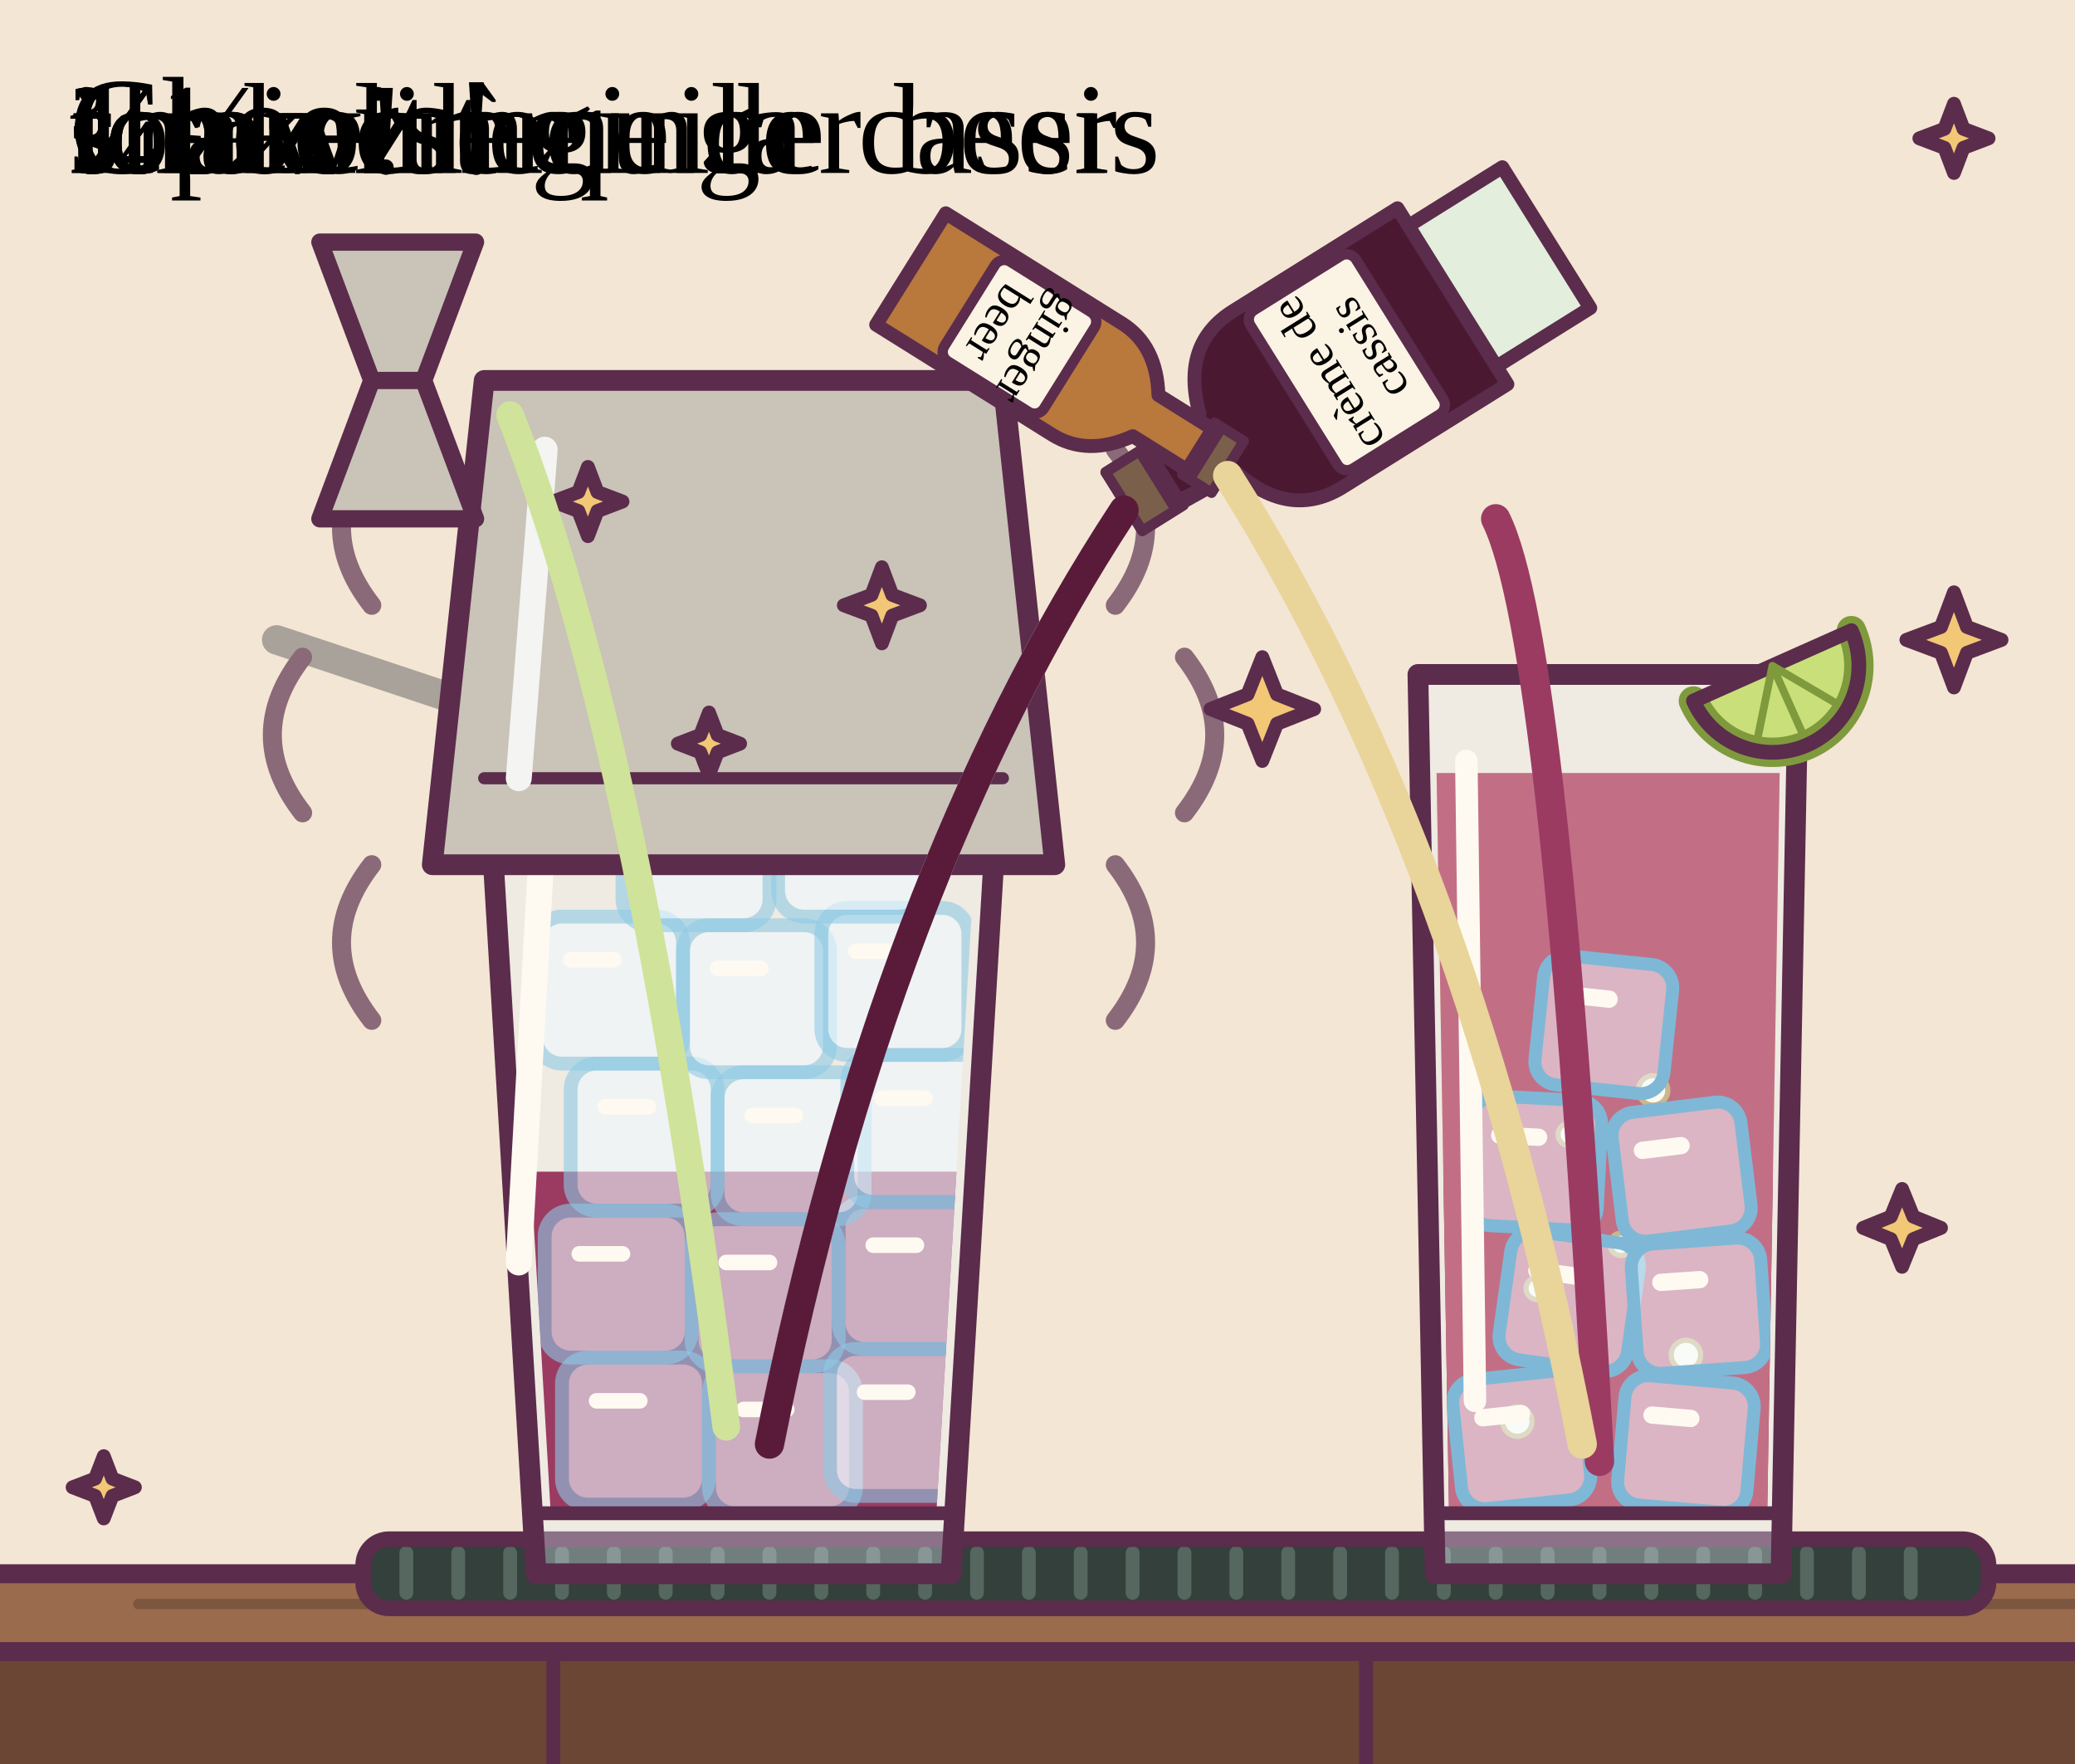
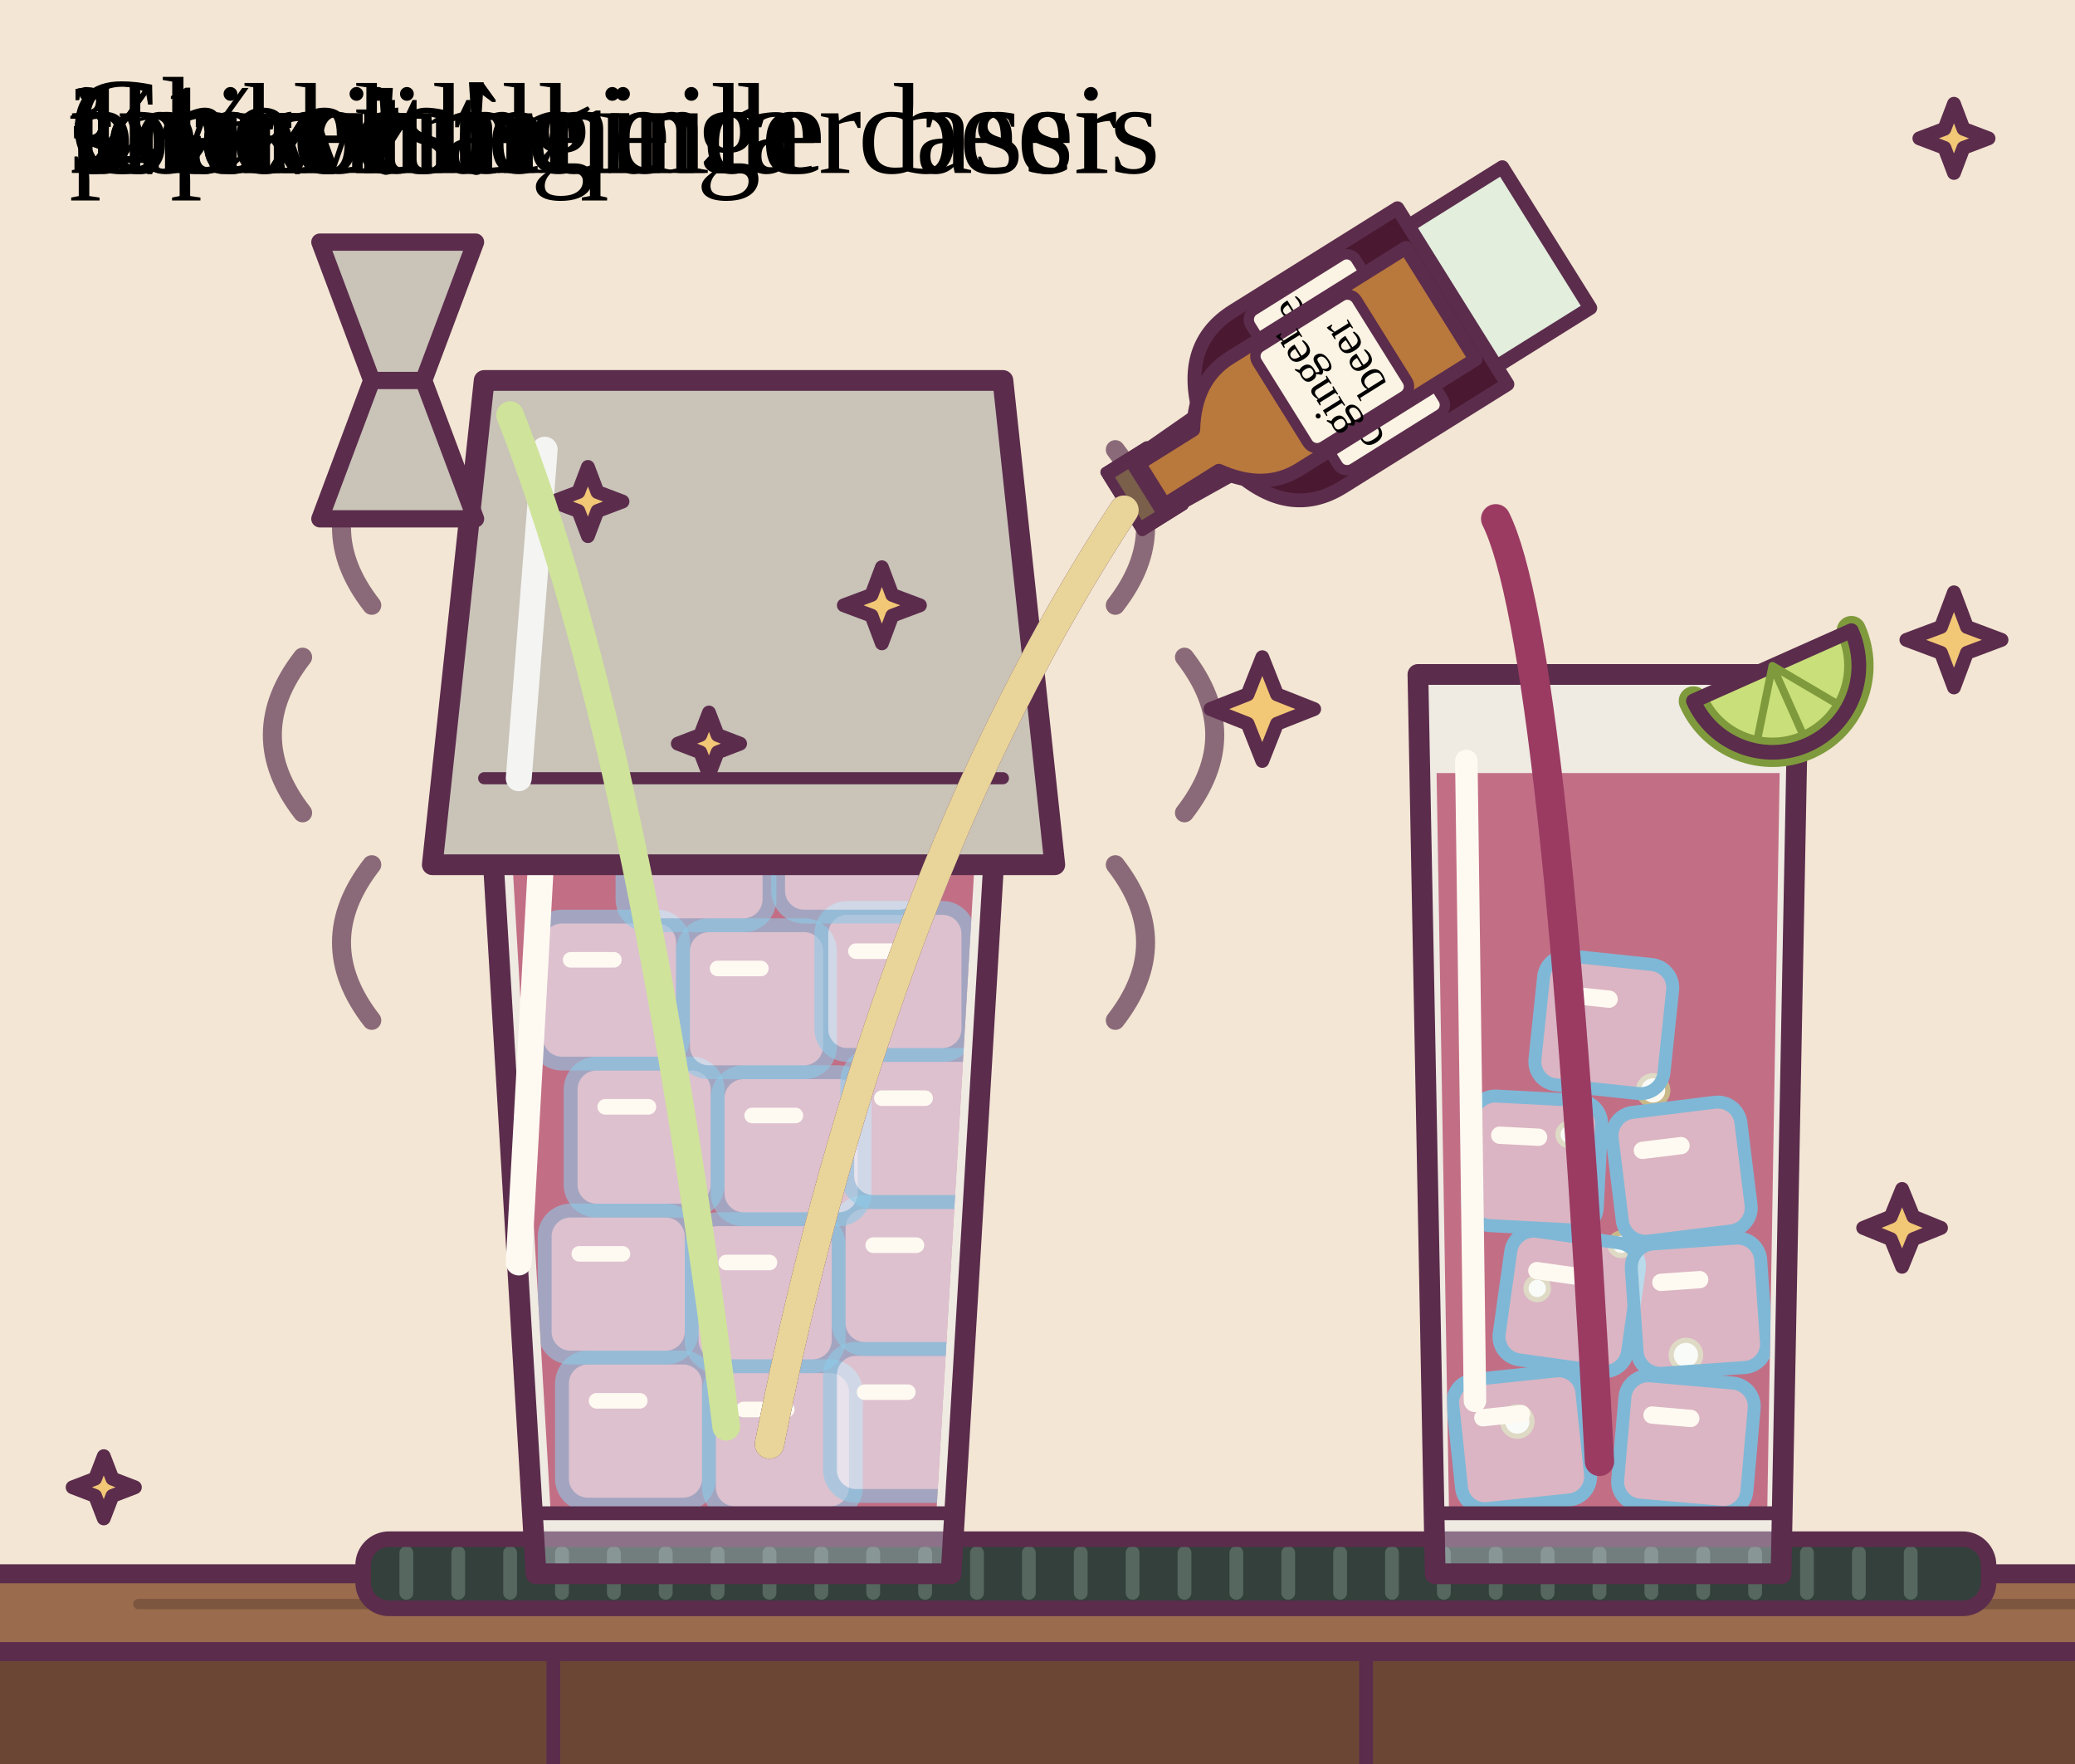
- <svg viewBox="0 0 240 204" role="img" aria-label="How to make an El Diablo, step by step: Combine ingredients. Add the tequila, lime juice and crème de cassis to your shaker. Shake. Add ice and shake hard, until frosty cold. Strain over fresh ice. Strain into a highball glass full of fresh ice. Top with ginger beer. Garnish. A lime wedge on the rim. Cheers!">
+ <svg viewBox="0 0 240 204" role="img" aria-label="How to make an El Diablo, step by step: Combine ingredients. Add the tequila, lime juice and crème de cassis to your shaker. Shake. Add ice and shake hard, until frosty cold. Top with ginger beer. Pour it right into the shaker, and give it a gentle swirl. Pour it all in. Pour everything, ice and all, into a highball glass. The drink is already chilling on that ice. Garnish. A lime wedge on the rim. Cheers!">
  <g transform="translate(-104 -14)">
    <g filter="url(#wash)">
      <rect x="0" y="0" width="400" height="236" fill="#f3e6d4" />
    </g>
    <rect x="0" y="196" width="400" height="40" fill="#6e4b39" />
    <g filter="url(#wash)">
      <rect x="0" y="196" width="400" height="9" fill="#9a6b4c" />
      <rect x="0" y="205" width="400" height="31" fill="#6b4634" />
    </g>
    <g filter="url(#crayon)" fill="none" stroke="#5b2c4c" stroke-width="2.2" stroke-linecap="round" stroke-linejoin="round">
      <path d="M0 196 H400 M0 205 H400" />
      <path d="M64 205 V236" stroke-width="1.6" />
      <path d="M168 205 V236" stroke-width="1.6" />
      <path d="M262 205 V236" stroke-width="1.6" />
      <path d="M352 205 V236" stroke-width="1.6" />
      <path d="M22 199.5 h38" stroke="#7d5640" stroke-width="1.2" />
      <path d="M120 199.5 h54" stroke="#7d5640" stroke-width="1.2" />
      <path d="M230 199.5 h30" stroke="#7d5640" stroke-width="1.2" />
      <path d="M300 199.5 h46" stroke="#7d5640" stroke-width="1.2" />
    </g>
    <rect x="146" y="192" width="188" height="8" rx="3" fill="#33403b" />
    <path d="M151 193.6 v4.6" stroke="#55675f" stroke-width="1.6" stroke-linecap="round" />
    <path d="M157 193.6 v4.6" stroke="#55675f" stroke-width="1.6" stroke-linecap="round" />
    <path d="M163 193.6 v4.6" stroke="#55675f" stroke-width="1.6" stroke-linecap="round" />
    <path d="M169 193.6 v4.6" stroke="#55675f" stroke-width="1.6" stroke-linecap="round" />
    <path d="M175 193.6 v4.6" stroke="#55675f" stroke-width="1.6" stroke-linecap="round" />
    <path d="M181 193.6 v4.6" stroke="#55675f" stroke-width="1.6" stroke-linecap="round" />
    <path d="M187 193.6 v4.6" stroke="#55675f" stroke-width="1.6" stroke-linecap="round" />
    <path d="M193 193.6 v4.6" stroke="#55675f" stroke-width="1.6" stroke-linecap="round" />
    <path d="M199 193.6 v4.6" stroke="#55675f" stroke-width="1.6" stroke-linecap="round" />
    <path d="M205 193.6 v4.6" stroke="#55675f" stroke-width="1.6" stroke-linecap="round" />
    <path d="M211 193.6 v4.6" stroke="#55675f" stroke-width="1.6" stroke-linecap="round" />
    <path d="M217 193.6 v4.6" stroke="#55675f" stroke-width="1.6" stroke-linecap="round" />
    <path d="M223 193.6 v4.6" stroke="#55675f" stroke-width="1.6" stroke-linecap="round" />
    <path d="M229 193.6 v4.6" stroke="#55675f" stroke-width="1.6" stroke-linecap="round" />
    <path d="M235 193.6 v4.6" stroke="#55675f" stroke-width="1.6" stroke-linecap="round" />
    <path d="M241 193.6 v4.6" stroke="#55675f" stroke-width="1.6" stroke-linecap="round" />
    <path d="M247 193.6 v4.6" stroke="#55675f" stroke-width="1.6" stroke-linecap="round" />
    <path d="M253 193.6 v4.6" stroke="#55675f" stroke-width="1.6" stroke-linecap="round" />
    <path d="M259 193.6 v4.6" stroke="#55675f" stroke-width="1.6" stroke-linecap="round" />
    <path d="M265 193.6 v4.6" stroke="#55675f" stroke-width="1.6" stroke-linecap="round" />
    <path d="M271 193.6 v4.6" stroke="#55675f" stroke-width="1.6" stroke-linecap="round" />
    <path d="M277 193.6 v4.6" stroke="#55675f" stroke-width="1.6" stroke-linecap="round" />
    <path d="M283 193.6 v4.6" stroke="#55675f" stroke-width="1.6" stroke-linecap="round" />
    <path d="M289 193.6 v4.6" stroke="#55675f" stroke-width="1.6" stroke-linecap="round" />
    <path d="M295 193.6 v4.6" stroke="#55675f" stroke-width="1.6" stroke-linecap="round" />
    <path d="M301 193.6 v4.6" stroke="#55675f" stroke-width="1.6" stroke-linecap="round" />
    <path d="M307 193.6 v4.6" stroke="#55675f" stroke-width="1.6" stroke-linecap="round" />
    <path d="M313 193.6 v4.6" stroke="#55675f" stroke-width="1.6" stroke-linecap="round" />
    <path d="M319 193.6 v4.6" stroke="#55675f" stroke-width="1.6" stroke-linecap="round" />
    <path d="M325 193.6 v4.6" stroke="#55675f" stroke-width="1.6" stroke-linecap="round" />
    <g filter="url(#crayon)" fill="none" stroke="#5b2c4c" stroke-width="2.6" stroke-linecap="round" stroke-linejoin="round">
      <rect x="146" y="192" width="188" height="8" rx="3" stroke-width="1.8" />
    </g>
    <g class="twinkle d2" style="transform-origin:330px 30px">
      <path d="M330 26 L331.1 28.9 L334 30 L331.1 31.1 L330 34 L328.9 31.1 L326 30 L328.9 28.9Z" fill="#f2c776" stroke="#5b2c4c" stroke-width="1.6" stroke-linejoin="round" />
    </g>
    <g class="twinkle d3" style="transform-origin:116px 186px">
      <path d="M116 182.4 L117 185 L119.6 186 L117 187 L116 189.6 L115 187 L112.4 186 L115 185Z" fill="#f2c776" stroke="#5b2c4c" stroke-width="1.6" stroke-linejoin="round" />
    </g>
-     <g class="mix37">
-       <g class="tip36" style="transform-origin:220px 96px">
-         <g class="shk35" style="transform-origin:190px 116px">
+     <g class="mix38">
+       <g class="tip37" style="transform-origin:220px 96px">
+         <g class="shk36" style="transform-origin:190px 116px">
          <g filter="url(#wash)">
            <path d="M160 96 L220 96 L214 196 L166 196Z" fill="#e7f1fb" opacity=".35" />
          </g>
          <clipPath id="el-diablo-mx">
            <path d="M162.4 99 L217.6 99 L212.3 189 L167.7 189Z" />
          </clipPath>
          <g clip-path="url(#el-diablo-mx)">
            <g filter="url(#wash)">
-               <g class="ml13" style="transform-origin:190px 190px">
+               <g class="ml12" style="transform-origin:190px 190px">
                <rect x="158" y="174.5" width="64" height="15.5" fill="#d5e4e8" />
              </g>
-               <g class="ml14" style="transform-origin:190px 175px">
+               <g class="ml13" style="transform-origin:190px 175px">
                <rect x="158" y="167" width="64" height="8" fill="#cfe39a" />
              </g>
-               <g class="ml15" style="transform-origin:190px 167.5px">
+               <g class="ml14" style="transform-origin:190px 167.5px">
                <rect x="158" y="159.5" width="64" height="8" fill="#5a1b3a" />
              </g>
-               <g class="mixed16" style="transform-origin:190px 190px">
+               <g class="mixed15" style="transform-origin:190px 190px">
                <rect x="158" y="149.5" width="64" height="40.5" fill="#9b3b62" />
              </g>
-             </g>
-             <g class="mice17" style="transform-origin:177.5px 179.5px">
+               <g class="mtop16" style="transform-origin:190px 149.5px">
+                 <rect x="158" y="109.5" width="64" height="40.5" fill="#e9d49a" />
+               </g>
+               <g class="mswirl17">
+                 <rect x="158" y="109.5" width="64" height="80.5" fill="#c26f86" />
+               </g>
+             </g>
+             <g class="mice18" style="transform-origin:177.5px 179.5px">
              <rect x="169" y="171" width="17" height="17" rx="3" fill="#eef8ff" opacity=".6" stroke="#8ecae6" stroke-width="1.6" />
              <path d="M173 176 h5" stroke="#fffaf1" stroke-width="1.8" stroke-linecap="round" />
            </g>
-             <g class="mice18" style="transform-origin:194.5px 180.5px">
+             <g class="mice19" style="transform-origin:194.5px 180.5px">
              <rect x="186" y="172" width="17" height="17" rx="3" fill="#eef8ff" opacity=".6" stroke="#8ecae6" stroke-width="1.6" />
              <path d="M190 177 h5" stroke="#fffaf1" stroke-width="1.8" stroke-linecap="round" />
            </g>
-             <g class="mice19" style="transform-origin:208.5px 178.5px">
+             <g class="mice20" style="transform-origin:208.5px 178.5px">
              <rect x="200" y="170" width="17" height="17" rx="3" fill="#eef8ff" opacity=".6" stroke="#8ecae6" stroke-width="1.6" />
              <path d="M204 175 h5" stroke="#fffaf1" stroke-width="1.8" stroke-linecap="round" />
            </g>
-             <g class="mice20" style="transform-origin:175.5px 162.5px">
+             <g class="mice21" style="transform-origin:175.5px 162.5px">
              <rect x="167" y="154" width="17" height="17" rx="3" fill="#eef8ff" opacity=".6" stroke="#8ecae6" stroke-width="1.6" />
              <path d="M171 159 h5" stroke="#fffaf1" stroke-width="1.8" stroke-linecap="round" />
            </g>
-             <g class="mice21" style="transform-origin:192.5px 163.5px">
+             <g class="mice22" style="transform-origin:192.5px 163.5px">
              <rect x="184" y="155" width="17" height="17" rx="3" fill="#eef8ff" opacity=".6" stroke="#8ecae6" stroke-width="1.6" />
              <path d="M188 160 h5" stroke="#fffaf1" stroke-width="1.8" stroke-linecap="round" />
            </g>
-             <g class="mice22" style="transform-origin:209.5px 161.5px">
+             <g class="mice23" style="transform-origin:209.5px 161.5px">
              <rect x="201" y="153" width="17" height="17" rx="3" fill="#eef8ff" opacity=".6" stroke="#8ecae6" stroke-width="1.6" />
              <path d="M205 158 h5" stroke="#fffaf1" stroke-width="1.8" stroke-linecap="round" />
            </g>
-             <g class="mice23" style="transform-origin:178.5px 145.5px">
+             <g class="mice24" style="transform-origin:178.5px 145.5px">
              <rect x="170" y="137" width="17" height="17" rx="3" fill="#eef8ff" opacity=".6" stroke="#8ecae6" stroke-width="1.6" />
              <path d="M174 142 h5" stroke="#fffaf1" stroke-width="1.8" stroke-linecap="round" />
            </g>
-             <g class="mice24" style="transform-origin:195.5px 146.5px">
+             <g class="mice25" style="transform-origin:195.5px 146.5px">
              <rect x="187" y="138" width="17" height="17" rx="3" fill="#eef8ff" opacity=".6" stroke="#8ecae6" stroke-width="1.6" />
              <path d="M191 143 h5" stroke="#fffaf1" stroke-width="1.8" stroke-linecap="round" />
            </g>
-             <g class="mice25" style="transform-origin:210.5px 144.5px">
+             <g class="mice26" style="transform-origin:210.5px 144.5px">
              <rect x="202" y="136" width="17" height="17" rx="3" fill="#eef8ff" opacity=".6" stroke="#8ecae6" stroke-width="1.6" />
              <path d="M206 141 h5" stroke="#fffaf1" stroke-width="1.8" stroke-linecap="round" />
            </g>
-             <g class="mice26" style="transform-origin:174.5px 128.5px">
+             <g class="mice27" style="transform-origin:174.5px 128.5px">
              <rect x="166" y="120" width="17" height="17" rx="3" fill="#eef8ff" opacity=".6" stroke="#8ecae6" stroke-width="1.6" />
              <path d="M170 125 h5" stroke="#fffaf1" stroke-width="1.8" stroke-linecap="round" />
            </g>
-             <g class="mice27" style="transform-origin:191.5px 129.5px">
+             <g class="mice28" style="transform-origin:191.5px 129.5px">
              <rect x="183" y="121" width="17" height="17" rx="3" fill="#eef8ff" opacity=".6" stroke="#8ecae6" stroke-width="1.6" />
              <path d="M187 126 h5" stroke="#fffaf1" stroke-width="1.8" stroke-linecap="round" />
            </g>
-             <g class="mice28" style="transform-origin:207.5px 127.5px">
+             <g class="mice29" style="transform-origin:207.5px 127.5px">
              <rect x="199" y="119" width="17" height="17" rx="3" fill="#eef8ff" opacity=".6" stroke="#8ecae6" stroke-width="1.6" />
              <path d="M203 124 h5" stroke="#fffaf1" stroke-width="1.8" stroke-linecap="round" />
            </g>
-             <g class="mice29" style="transform-origin:184.5px 112.5px">
+             <g class="mice30" style="transform-origin:184.5px 112.5px">
              <rect x="176" y="104" width="17" height="17" rx="3" fill="#eef8ff" opacity=".6" stroke="#8ecae6" stroke-width="1.6" />
              <path d="M180 109 h5" stroke="#fffaf1" stroke-width="1.8" stroke-linecap="round" />
            </g>
-             <g class="mice30" style="transform-origin:202.5px 111.5px">
+             <g class="mice31" style="transform-origin:202.5px 111.5px">
              <rect x="194" y="103" width="17" height="17" rx="3" fill="#eef8ff" opacity=".6" stroke="#8ecae6" stroke-width="1.6" />
              <path d="M198 108 h5" stroke="#fffaf1" stroke-width="1.8" stroke-linecap="round" />
            </g>
          </g>
          <g filter="url(#crayon)" fill="none" stroke="#5b2c4c" stroke-width="2.6" stroke-linecap="round" stroke-linejoin="round">
            <path d="M160 96 L220 96 L214 196 L166 196Z" stroke-width="2.4" />
            <path d="M166 189 H214" stroke-width="1.6" />
            <path d="M167 106 L164 160" stroke="#fffaf1" stroke-width="3" />
          </g>
-           <g class="strainer31">
-             <g filter="url(#crayon)" fill="none" stroke="#5b2c4c" stroke-width="2.6" stroke-linecap="round" stroke-linejoin="round">
-               <path d="M160 96 H220" stroke="#a9a29a" stroke-width="3.4" />
-               <path d="M162 100 q3 3.4 6 0 q3 3.4 6 0 q3 3.4 6 0 q3 3.4 6 0 q3 3.4 6 0 q3 3.4 6 0 q3 3.4 6 0 q3 3.4 6 0 q3 3.4 6 0 q3 3.4 6 0" stroke="#8a8f96" stroke-width="1.5" />
-               <path d="M160 96 L136 88" stroke="#a9a29a" stroke-width="3.4" />
-             </g>
-           </g>
-           <g class="tin34">
+           <g class="strainer32" />
+           <g class="tin35">
            <g filter="url(#wash)">
              <path d="M154 114 L226 114 L220 58 L160 58Z" fill="#c9c3b8" />
            </g>
            <g filter="url(#crayon)" fill="none" stroke="#5b2c4c" stroke-width="2.6" stroke-linecap="round" stroke-linejoin="round">
              <path d="M154 114 L226 114 L220 58 L160 58Z" stroke-width="2.4" />
              <path d="M160 104 H220" stroke-width="1.4" />
              <path d="M167 66 L164 104" stroke="#f4f4f2" stroke-width="3" />
            </g>
-             <g class="frost33">
+             <g class="frost34">
              <g class="twinkle" style="transform-origin:172px 72px">
                <path d="M172 68 L173.1 70.9 L176 72 L173.1 73.1 L172 76 L170.9 73.1 L168 72 L170.9 70.9Z" fill="#f2c776" stroke="#5b2c4c" stroke-width="1.6" stroke-linejoin="round" />
              </g>
              <g class="twinkle d2" style="transform-origin:206px 84px">
                <path d="M206 79.6 L207.2 82.8 L210.4 84 L207.2 85.2 L206 88.4 L204.8 85.2 L201.6 84 L204.8 82.8Z" fill="#f2c776" stroke="#5b2c4c" stroke-width="1.6" stroke-linejoin="round" />
              </g>
              <g class="twinkle d3" style="transform-origin:186px 100px">
                <path d="M186 96.4 L187 99 L189.6 100 L187 101 L186 103.6 L185 101 L182.4 100 L185 99Z" fill="#f2c776" stroke="#5b2c4c" stroke-width="1.6" stroke-linejoin="round" />
              </g>
            </g>
          </g>
        </g>
-         <g class="whoosh32">
+         <g class="whoosh33">
          <g filter="url(#crayon)" fill="none" stroke="#5b2c4c" stroke-width="2.6" stroke-linecap="round" stroke-linejoin="round">
            <path d="M147 66 q-7 9 0 18 M139 90 q-7 9 0 18 M147 114 q-7 9 0 18 M233 66 q7 9 0 18 M241 90 q7 9 0 18 M233 114 q7 9 0 18" stroke="#8a6a78" stroke-width="2.2" />
          </g>
        </g>
      </g>
    </g>
    <g transform="translate(290 196) scale(1)">
      <g filter="url(#wash)">
        <path d="M-22 -104 L22 -104 L20 0 L-20 0Z" fill="#e7f1fb" opacity=".35" />
      </g>
-       <g class="gc11">
+       <g class="gc10">
        <clipPath id="el-diablo-gl">
          <path d="M-20 -102 L20 -102 L18.4 -7 L-18.4 -7Z" />
        </clipPath>
        <g clip-path="url(#el-diablo-gl)">
          <g filter="url(#wash)">
            <g class="band1" style="transform-origin:0px -5.5px">
-               <rect x="-40" y="-47.1" width="80" height="41.6" fill="#9b3b62" />
-             </g>
-             <g class="band2" style="transform-origin:0px -46.5px">
-               <rect x="-40" y="-92.6" width="80" height="46.1" fill="#e9d49a" />
-             </g>
-           </g>
-           <g class="mixd3">
-             <g filter="url(#wash)">
-               <rect x="-40" y="-92.6" width="80" height="87" fill="#c26f86" />
-             </g>
+               <rect x="-40" y="-92.6" width="80" height="87.1" fill="#c26f86" />
+             </g>
+           </g>
+           <g class="bubs2">
            <circle class="bub u0" cx="-10.5" cy="-17.6" r="1.7" fill="#fffaf1" stroke="#c9b98a" stroke-width=".6" />
            <circle class="bub u1" cx="1.5" cy="-38.1" r="1.3" fill="#fffaf1" stroke="#c9b98a" stroke-width=".6" />
            <circle class="bub u2" cx="9" cy="-25.3" r="1.7" fill="#fffaf1" stroke="#c9b98a" stroke-width=".6" />
            <circle class="bub u0" cx="-4.5" cy="-50.8" r="1.3" fill="#fffaf1" stroke="#c9b98a" stroke-width=".6" />
            <circle class="bub u1" cx="5.2" cy="-55.9" r="1.7" fill="#fffaf1" stroke="#c9b98a" stroke-width=".6" />
            <circle class="bub u2" cx="-8.2" cy="-33" r="1.3" fill="#fffaf1" stroke="#c9b98a" stroke-width=".6" />
          </g>
          <g filter="url(#wash)" />
-           <g class="gice4">
+           <g class="gice3">
            <g>
              <g transform="rotate(-6 -10 -15.5)">
                <g filter="url(#wash)">
                  <rect x="-17.5" y="-23" width="15" height="15" rx="2.7" fill="#f4fbff" opacity=".5" />
                </g>
                <g filter="url(#crayon)" fill="none" stroke="#5b2c4c" stroke-width="2.6" stroke-linecap="round" stroke-linejoin="round">
                  <rect x="-17.5" y="-23" width="15" height="15" rx="2.7" stroke="#7fb8d6" stroke-width="1.5" />
                  <path d="M-14.2 -18.5 h4.5" stroke="#fffaf1" stroke-width="2" />
                </g>
              </g>
            </g>
          </g>
-           <g class="gice5">
+           <g class="gice4">
            <g>
              <g transform="rotate(5 9 -15)">
                <g filter="url(#wash)">
                  <rect x="1.5" y="-22.5" width="15" height="15" rx="2.7" fill="#f4fbff" opacity=".5" />
                </g>
                <g filter="url(#crayon)" fill="none" stroke="#5b2c4c" stroke-width="2.6" stroke-linecap="round" stroke-linejoin="round">
                  <rect x="1.5" y="-22.5" width="15" height="15" rx="2.7" stroke="#7fb8d6" stroke-width="1.5" />
                  <path d="M4.8 -18 h4.5" stroke="#fffaf1" stroke-width="2" />
                </g>
              </g>
            </g>
          </g>
-           <g class="gice6">
+           <g class="gice5">
            <g>
              <g transform="rotate(8 -4.5 -31.5)">
                <g filter="url(#wash)">
                  <rect x="-12" y="-39" width="15" height="15" rx="2.7" fill="#f4fbff" opacity=".5" />
                </g>
                <g filter="url(#crayon)" fill="none" stroke="#5b2c4c" stroke-width="2.6" stroke-linecap="round" stroke-linejoin="round">
                  <rect x="-12" y="-39" width="15" height="15" rx="2.7" stroke="#7fb8d6" stroke-width="1.5" />
                  <path d="M-8.7 -34.5 h4.5" stroke="#fffaf1" stroke-width="2" />
                </g>
              </g>
            </g>
          </g>
-           <g class="gice7">
+           <g class="gice6">
            <g>
              <g transform="rotate(-4 10.5 -31)">
                <g filter="url(#wash)">
                  <rect x="3" y="-38.5" width="15" height="15" rx="2.7" fill="#f4fbff" opacity=".5" />
                </g>
                <g filter="url(#crayon)" fill="none" stroke="#5b2c4c" stroke-width="2.6" stroke-linecap="round" stroke-linejoin="round">
                  <rect x="3" y="-38.5" width="15" height="15" rx="2.7" stroke="#7fb8d6" stroke-width="1.5" />
                  <path d="M6.3 -34 h4.5" stroke="#fffaf1" stroke-width="2" />
                </g>
              </g>
            </g>
          </g>
-           <g class="gice8">
+           <g class="gice7">
            <g>
              <g transform="rotate(3 -8.5 -47.5)">
                <g filter="url(#wash)">
                  <rect x="-16" y="-55" width="15" height="15" rx="2.7" fill="#f4fbff" opacity=".5" />
                </g>
                <g filter="url(#crayon)" fill="none" stroke="#5b2c4c" stroke-width="2.6" stroke-linecap="round" stroke-linejoin="round">
                  <rect x="-16" y="-55" width="15" height="15" rx="2.7" stroke="#7fb8d6" stroke-width="1.5" />
                  <path d="M-12.7 -50.5 h4.5" stroke="#fffaf1" stroke-width="2" />
                </g>
              </g>
            </g>
          </g>
-           <g class="gice9">
+           <g class="gice8">
            <g>
              <g transform="rotate(-7 8.5 -46.5)">
                <g filter="url(#wash)">
                  <rect x="1" y="-54" width="15" height="15" rx="2.7" fill="#f4fbff" opacity=".5" />
                </g>
                <g filter="url(#crayon)" fill="none" stroke="#5b2c4c" stroke-width="2.6" stroke-linecap="round" stroke-linejoin="round">
                  <rect x="1" y="-54" width="15" height="15" rx="2.7" stroke="#7fb8d6" stroke-width="1.5" />
                  <path d="M4.3 -49.5 h4.5" stroke="#fffaf1" stroke-width="2" />
                </g>
              </g>
            </g>
          </g>
-           <g class="gice10">
+           <g class="gice9">
            <g>
              <g transform="rotate(6 -0.5 -63.5)">
                <g filter="url(#wash)">
                  <rect x="-8" y="-71" width="15" height="15" rx="2.7" fill="#f4fbff" opacity=".5" />
                </g>
                <g filter="url(#crayon)" fill="none" stroke="#5b2c4c" stroke-width="2.6" stroke-linecap="round" stroke-linejoin="round">
                  <rect x="-8" y="-71" width="15" height="15" rx="2.7" stroke="#7fb8d6" stroke-width="1.5" />
                  <path d="M-4.7 -66.5 h4.5" stroke="#fffaf1" stroke-width="2" />
                </g>
              </g>
            </g>
          </g>
        </g>
      </g>
      <g filter="url(#crayon)" fill="none" stroke="#5b2c4c" stroke-width="2.6" stroke-linecap="round" stroke-linejoin="round">
        <path d="M-22 -104 L22 -104 L20 0 L-20 0Z" stroke-width="2.4" />
        <path d="M-19.6 -7 H19.6" stroke-width="1.6" />
        <path d="M-16.4 -94 L-15.4 -20" stroke="#fffaf1" stroke-width="2.6" />
      </g>
-       <g class="garn12">
+       <g class="garn11">
        <g transform="translate(19 -105)">
          <g transform="rotate(-24)">
            <g filter="url(#wash)">
              <path d="M-10 0 A10 10 0 0 0 10 0Z" fill="#c9df7a" />
            </g>
            <g filter="url(#crayon)" fill="none" stroke="#5b2c4c" stroke-width="2.6" stroke-linecap="round" stroke-linejoin="round">
              <path d="M-10 0 A10 10 0 0 0 10 0" stroke="#7f9a3c" stroke-width="3.4" />
              <path d="M-10 0 A10 10 0 0 0 10 0Z" stroke-width="1.7" />
              <path d="M0 0 L-5 7 M0 0 L0 8.6 M0 0 L5 7" stroke="#7f9a3c" stroke-width=".9" />
            </g>
          </g>
        </g>
      </g>
    </g>
-     <g class="btl38" style="transform-origin:234px 72px">
+     <g class="btl39" style="transform-origin:234px 72px">
      <g transform="translate(234 72) rotate(-122)">
        <g transform="translate(0 57.6) scale(0.8)">
          <g filter="url(#wash)">
            <path d="M-12 0 L-12 -46 Q-12 -53 -5 -56 L-4.5 -66 L4.5 -66 L5 -56 Q12 -53 12 -46 L12 0Z" fill="#e3eedd" />
            <rect x="-10.5" y="-36" width="21" height="19" rx="1.6" fill="#fbf3e3" />
            <path d="M-5 -72 h10 v7 h-10Z" fill="#7a5f4a" />
          </g>
          <g filter="url(#crayon)" fill="none" stroke="#5b2c4c" stroke-width="2.6" stroke-linecap="round" stroke-linejoin="round">
            <path d="M-12 0 L-12 -46 Q-12 -53 -5 -56 L-4.5 -66 L4.5 -66 L5 -56 Q12 -53 12 -46 L12 0Z" stroke-width="2" />
            <rect x="-10.5" y="-36" width="21" height="19" rx="1.6" stroke-width="1.5" />
            <path d="M-5 -72 h10 v7 h-10Z" stroke-width="1.5" />
          </g>
          <text class="letter" x="0" y="-23.8" font-size="7.6" text-anchor="middle" textLength="18" lengthAdjust="spacingAndGlyphs">tequila</text>
        </g>
      </g>
    </g>
-     <g filter="url(#crayon)" fill="none" stroke="#5b2c4c" stroke-width="2.6" stroke-linecap="round" stroke-linejoin="round" class="pour39">
+     <g filter="url(#crayon)" fill="none" stroke="#5b2c4c" stroke-width="2.6" stroke-linecap="round" stroke-linejoin="round" class="pour40">
      <path d="M234 73 Q206 115.6 193 181" stroke="#d5e4e8" stroke-width="3.4" />
    </g>
-     <g class="jig41" style="transform-origin:150px 58px">
+     <g class="jig42" style="transform-origin:150px 58px">
      <g transform="translate(150 58)">
        <g filter="url(#wash)">
          <path d="M-9 -16 L9 -16 L3 0 L9 16 L-9 16 L-3 0Z" fill="#c9c3b8" />
        </g>
        <g filter="url(#crayon)" fill="none" stroke="#5b2c4c" stroke-width="2.6" stroke-linecap="round" stroke-linejoin="round">
          <path d="M-9 -16 L9 -16 L3 0 L9 16 L-9 16 L-3 0Z M-3 0 H3" stroke-width="2" />
        </g>
      </g>
    </g>
-     <g filter="url(#crayon)" fill="none" stroke="#5b2c4c" stroke-width="2.6" stroke-linecap="round" stroke-linejoin="round" class="pour42">
+     <g filter="url(#crayon)" fill="none" stroke="#5b2c4c" stroke-width="2.6" stroke-linecap="round" stroke-linejoin="round" class="pour43">
      <path d="M163 62 Q178 100 188 179" stroke="#cfe39a" stroke-width="3.2" />
    </g>
-     <g class="btl44" style="transform-origin:234px 72px">
+     <g class="btl45" style="transform-origin:234px 72px">
      <g transform="translate(234 72) rotate(-122)">
        <g transform="translate(0 44.8) scale(0.8)">
          <g filter="url(#wash)">
            <path d="M-15 0 L-15 -28 Q-15 -37 -5 -40 L-4 -50 L4 -50 L5 -40 Q15 -37 15 -28 L15 0Z" fill="#4a1830" />
            <rect x="-13.5" y="-27" width="27" height="18" rx="1.6" fill="#fbf3e3" />
            <path d="M-5 -56 h10 v7 h-10Z" fill="#7a5f4a" />
          </g>
          <g filter="url(#crayon)" fill="none" stroke="#5b2c4c" stroke-width="2.6" stroke-linecap="round" stroke-linejoin="round">
            <path d="M-15 0 L-15 -28 Q-15 -37 -5 -40 L-4 -50 L4 -50 L5 -40 Q15 -37 15 -28 L15 0Z" stroke-width="2" />
            <rect x="-13.5" y="-27" width="27" height="18" rx="1.6" stroke-width="1.5" />
            <path d="M-5 -56 h10 v7 h-10Z" stroke-width="1.5" />
          </g>
          <text class="letter" x="0" y="-19.0" font-size="6.8" text-anchor="middle" textLength="24" lengthAdjust="spacingAndGlyphs">crème de</text>
          <text class="letter" x="0" y="-12.1" font-size="6.8" text-anchor="middle">cassis</text>
        </g>
      </g>
    </g>
-     <g filter="url(#crayon)" fill="none" stroke="#5b2c4c" stroke-width="2.6" stroke-linecap="round" stroke-linejoin="round" class="pour45">
+     <g filter="url(#crayon)" fill="none" stroke="#5b2c4c" stroke-width="2.6" stroke-linecap="round" stroke-linejoin="round" class="pour46">
      <path d="M234 73 Q206 115.6 193 181" stroke="#5a1b3a" stroke-width="3.4" />
    </g>
-     <g filter="url(#crayon)" fill="none" stroke="#5b2c4c" stroke-width="2.6" stroke-linecap="round" stroke-linejoin="round" class="pour50">
-       <path d="M277 74 Q284 88 289 183" stroke="#9b3b62" stroke-width="3.4" />
-     </g>
-     <g class="btl52" style="transform-origin:246px 68px">
-       <g transform="translate(246 68) rotate(122)">
+     <g class="btl50" style="transform-origin:234px 72px">
+       <g transform="translate(234 72) rotate(-122)">
        <g transform="translate(0 43.2) scale(0.8)">
          <g filter="url(#wash)">
            <path d="M-9.5 0 L-9.5 -30 Q-9.5 -36 -3.5 -40 L-3.5 -50 L3.5 -50 L3.5 -40 Q9.5 -36 9.5 -30 L9.5 0Z" fill="#b9783c" />
            <rect x="-8.5" y="-27" width="17" height="17" rx="1.6" fill="#fbf3e3" />
            <path d="M-4.4 -54 h8.8 v5 h-8.8Z" fill="#7a5f4a" />
          </g>
          <g filter="url(#crayon)" fill="none" stroke="#5b2c4c" stroke-width="2.6" stroke-linecap="round" stroke-linejoin="round">
            <path d="M-9.5 0 L-9.5 -30 Q-9.5 -36 -3.5 -40 L-3.5 -50 L3.5 -50 L3.5 -40 Q9.5 -36 9.5 -30 L9.5 0Z" stroke-width="2" />
            <rect x="-8.5" y="-27" width="17" height="17" rx="1.6" stroke-width="1.5" />
            <path d="M-4.4 -54 h8.8 v5 h-8.8Z" stroke-width="1.5" />
          </g>
          <text class="letter" x="0" y="-19.5" font-size="6.8" text-anchor="middle" textLength="14" lengthAdjust="spacingAndGlyphs">ginger</text>
          <text class="letter" x="0" y="-12.6" font-size="6.8" text-anchor="middle">beer</text>
        </g>
      </g>
    </g>
-     <g filter="url(#crayon)" fill="none" stroke="#5b2c4c" stroke-width="2.6" stroke-linecap="round" stroke-linejoin="round" class="pour53">
-       <path d="M246 69 Q274 113.2 287 181" stroke="#e9d49a" stroke-width="3.4" />
-     </g>
-     <g class="cheer56">
+     <g filter="url(#crayon)" fill="none" stroke="#5b2c4c" stroke-width="2.6" stroke-linecap="round" stroke-linejoin="round" class="pour51">
+       <path d="M234 73 Q206 115.6 193 181" stroke="#e9d49a" stroke-width="3.4" />
+     </g>
+     <g filter="url(#crayon)" fill="none" stroke="#5b2c4c" stroke-width="2.6" stroke-linecap="round" stroke-linejoin="round" class="pour54">
+       <path d="M277 74 Q284 88 289 183" stroke="#9b3b62" stroke-width="3.4" />
+     </g>
+     <g class="cheer57">
      <g class="twinkle" style="transform-origin:250px 96px">
        <path d="M250 90 L251.7 94.3 L256 96 L251.7 97.7 L250 102 L248.3 97.7 L244 96 L248.3 94.3Z" fill="#f2c776" stroke="#5b2c4c" stroke-width="1.6" stroke-linejoin="round" />
      </g>
      <g class="twinkle d2" style="transform-origin:330px 88px">
        <path d="M330 82.5 L331.5 86.5 L335.5 88 L331.5 89.5 L330 93.5 L328.5 89.5 L324.5 88 L328.5 86.5Z" fill="#f2c776" stroke="#5b2c4c" stroke-width="1.6" stroke-linejoin="round" />
      </g>
      <g class="twinkle d3" style="transform-origin:324px 156px">
        <path d="M324 151.5 L325.3 154.7 L328.5 156 L325.3 157.3 L324 160.5 L322.7 157.3 L319.5 156 L322.7 154.7Z" fill="#f2c776" stroke="#5b2c4c" stroke-width="1.6" stroke-linejoin="round" />
      </g>
    </g>
-     <text class="letter cap40" x="112" y="34" font-size="15">1 ½ oz tequila</text>
-     <text class="letter cap43" x="112" y="34" font-size="15">¾ oz lime</text>
-     <text class="letter cap46" x="112" y="34" font-size="15">¾ oz crème de cassis</text>
-     <text class="letter cap47" x="112" y="34" font-size="15">ice</text>
-     <text class="letter cap48" x="112" y="34" font-size="15">shake!</text>
-     <text class="letter cap49" x="112" y="34" font-size="15">ice</text>
-     <text class="letter cap51" x="112" y="34" font-size="15">strain</text>
-     <text class="letter cap54" x="112" y="34" font-size="15">top with ginger beer</text>
-     <text class="letter cap55" x="112" y="34" font-size="16">Cheers!</text>
+     <text class="letter cap41" x="112" y="34" font-size="15">1 ½ oz tequila</text>
+     <text class="letter cap44" x="112" y="34" font-size="15">¾ oz lime</text>
+     <text class="letter cap47" x="112" y="34" font-size="15">¾ oz crème de cassis</text>
+     <text class="letter cap48" x="112" y="34" font-size="15">ice</text>
+     <text class="letter cap49" x="112" y="34" font-size="15">shake!</text>
+     <text class="letter cap52" x="112" y="34" font-size="15">top with ginger beer</text>
+     <text class="letter cap53" x="112" y="34" font-size="15">swirl</text>
+     <text class="letter cap55" x="112" y="34" font-size="15">pour it all in</text>
+     <text class="letter cap56" x="112" y="34" font-size="16">Cheers!</text>
  </g>
</svg>
